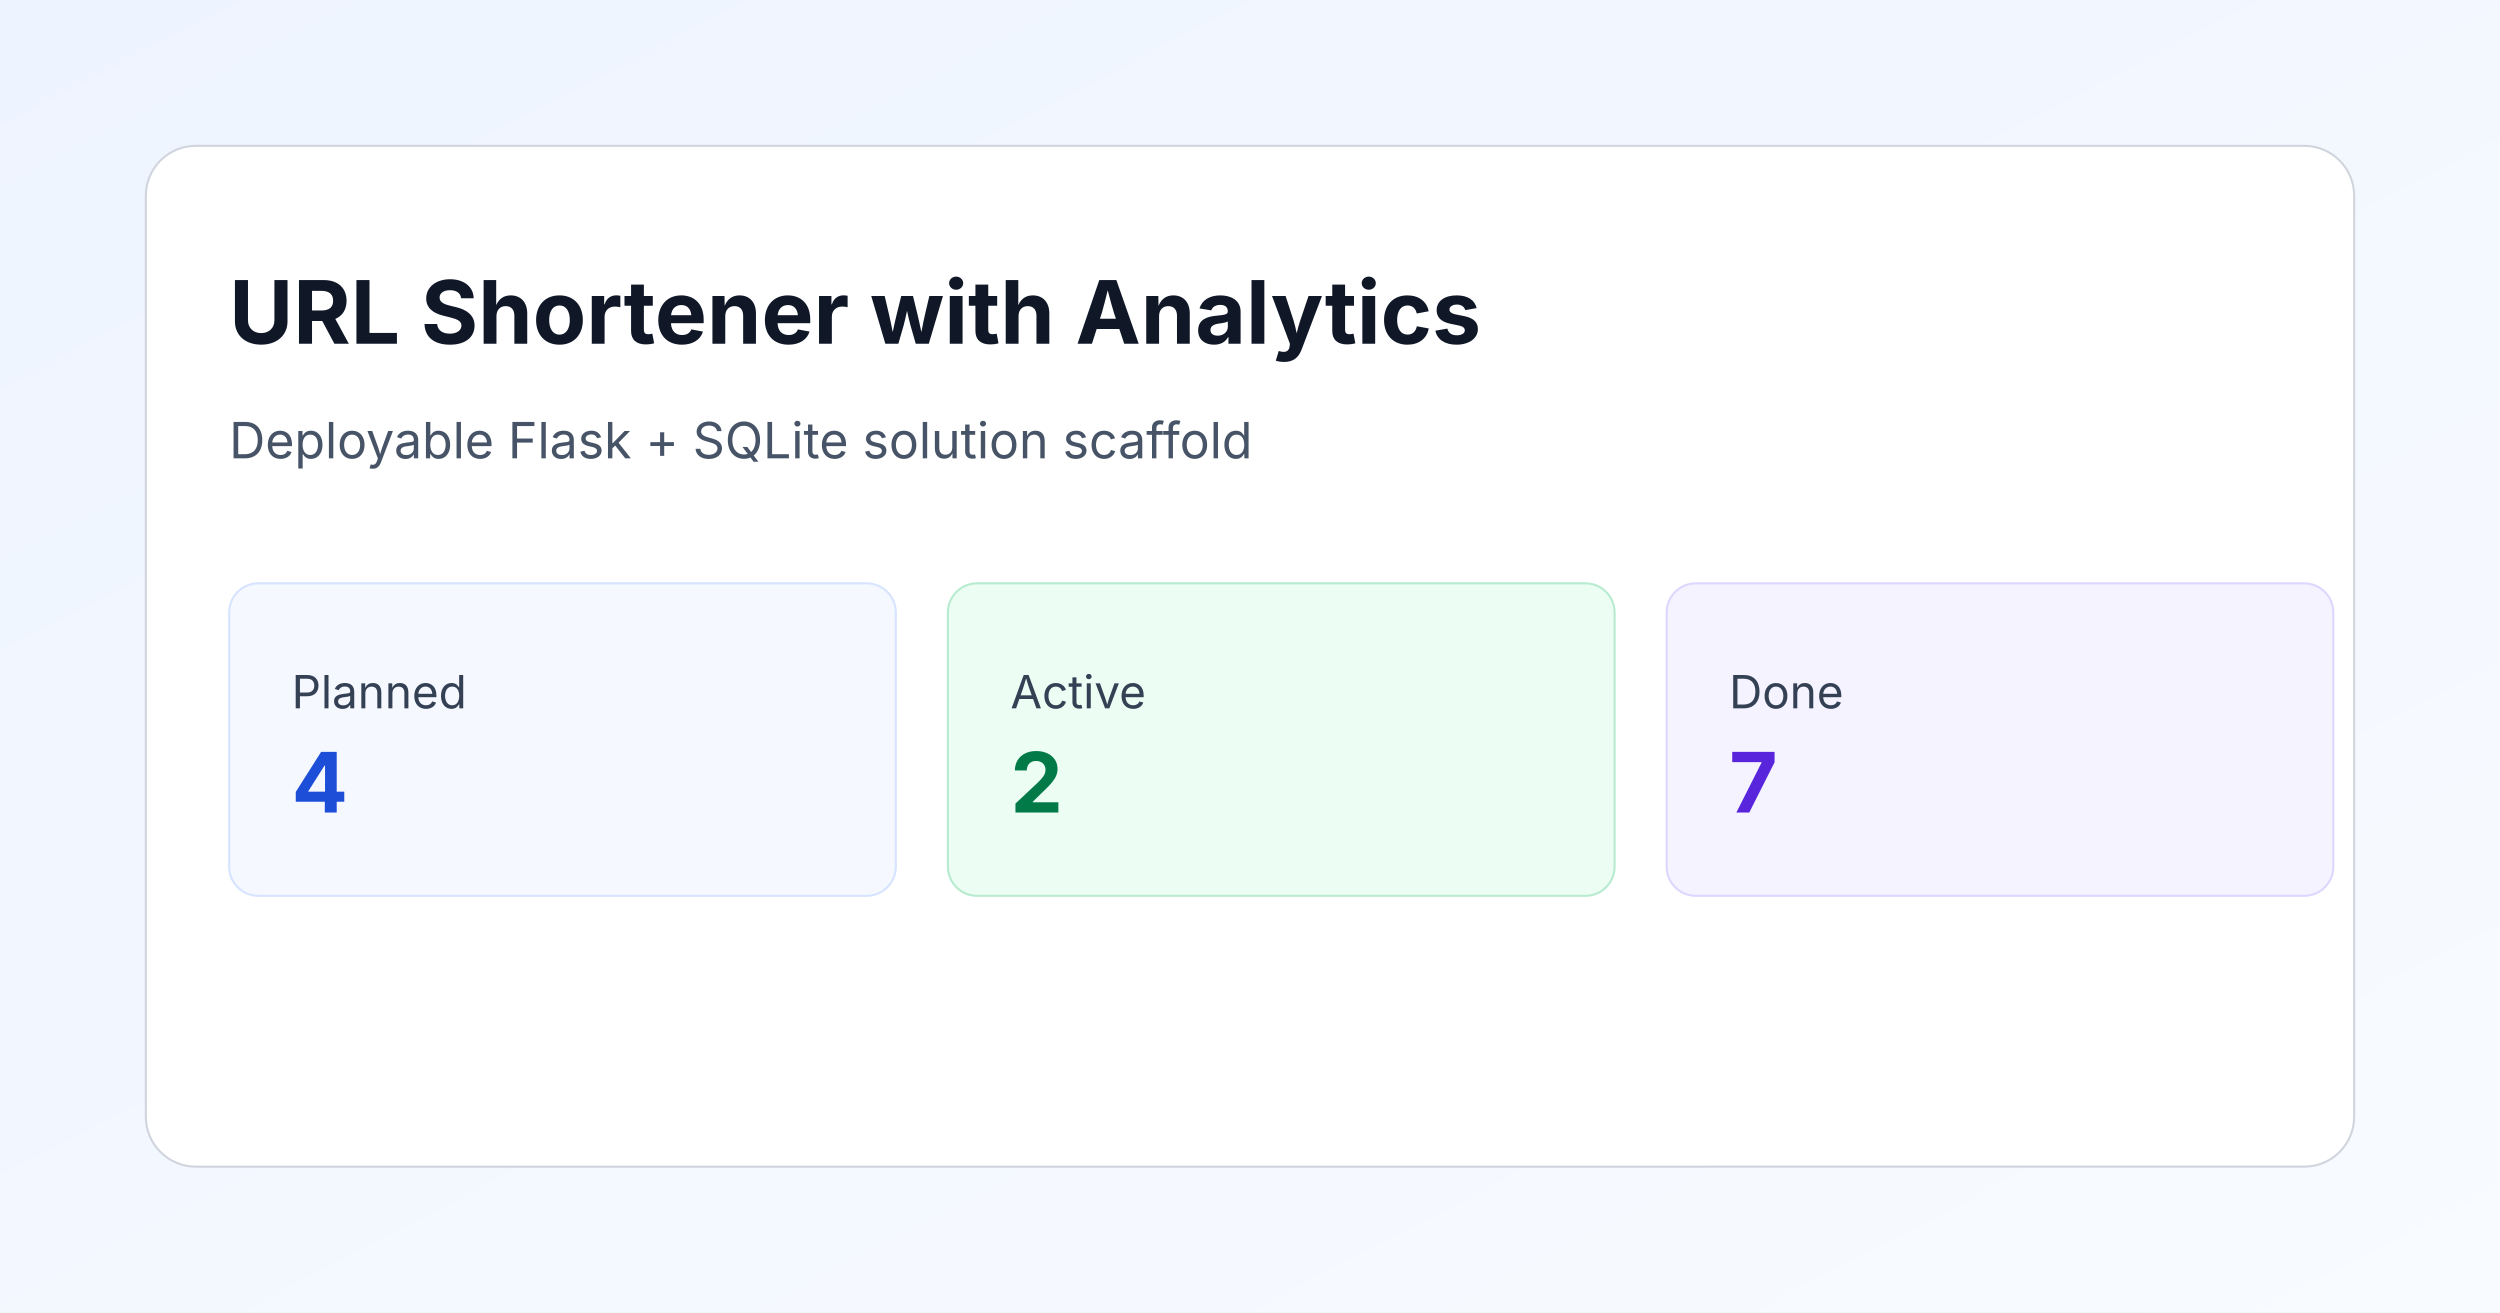
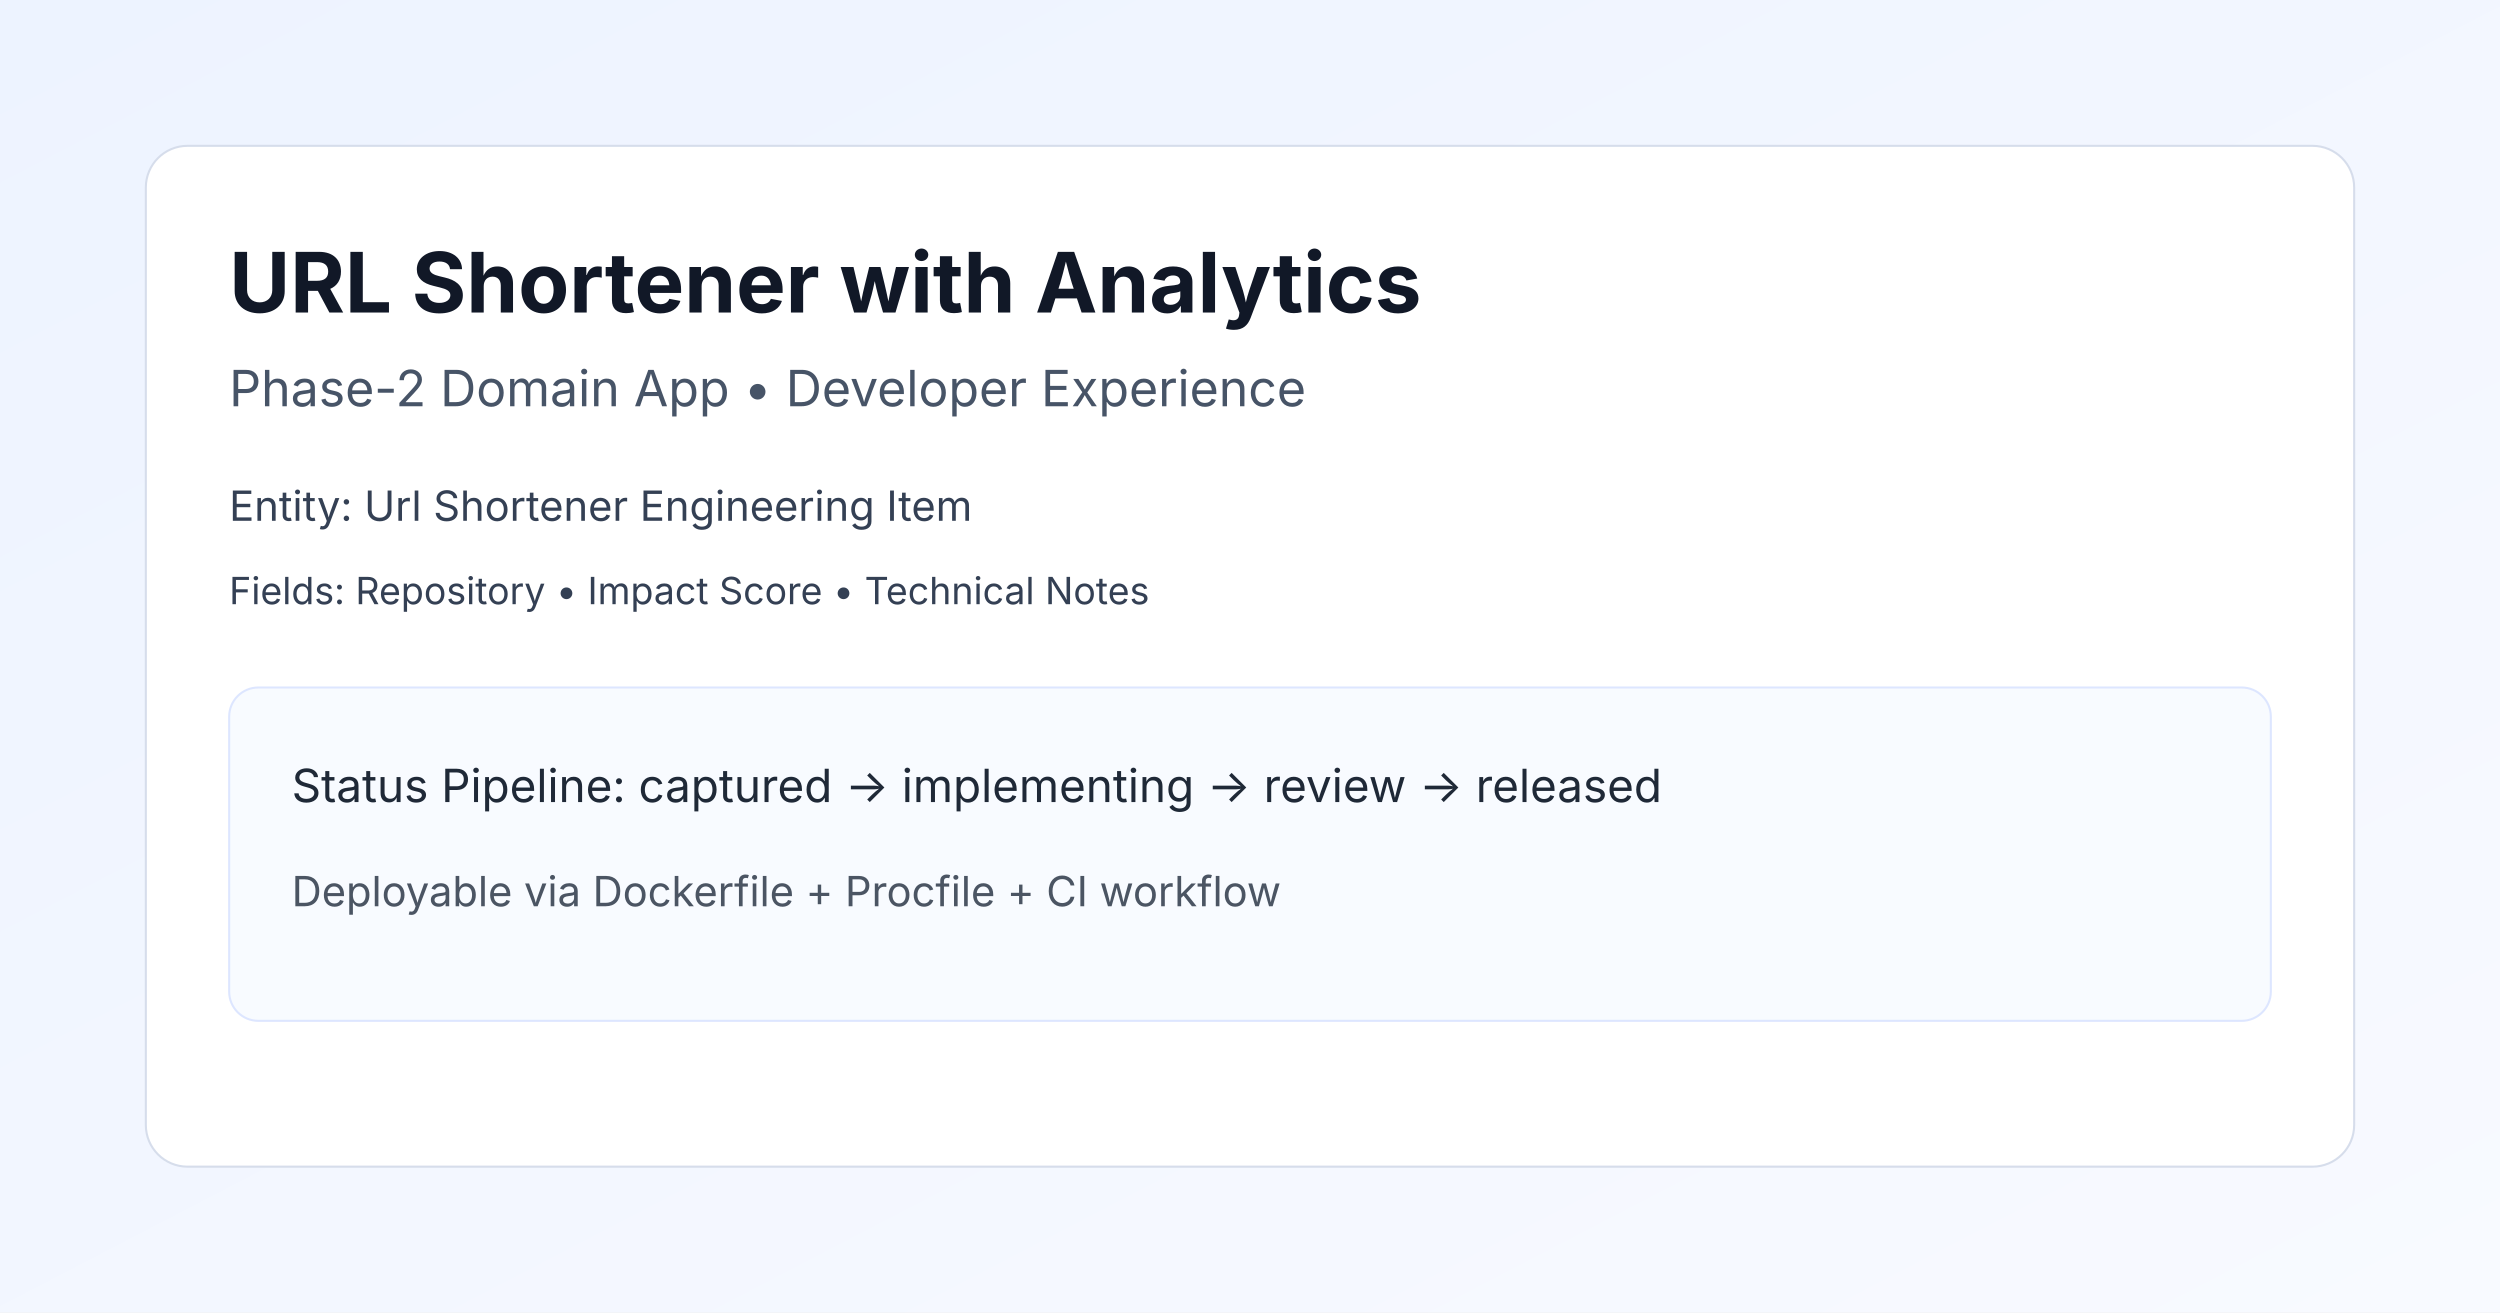
<svg xmlns="http://www.w3.org/2000/svg" width="1200" height="630" viewBox="0 0 1200 630">
  <defs>
    <linearGradient id="bg" x1="0" y1="0" x2="1" y2="1">
-       <stop offset="0%" stop-color="#eef4ff" />
-       <stop offset="100%" stop-color="#f8fbff" />
+       <stop offset="0%" stop-color="#edf3ff" />
+       <stop offset="100%" stop-color="#f8faff" />
    </linearGradient>
  </defs>
  <rect width="1200" height="630" fill="url(#bg)" />
-   <rect x="70" y="70" width="1060" height="490" rx="24" fill="#ffffff" stroke="#d0d5dd" />
-   <text x="110" y="165" font-size="42" font-family="Inter, Arial" fill="#101828" font-weight="700">URL Shortener with Analytics</text>
-   <text x="110" y="220" font-size="24" font-family="Inter, Arial" fill="#475467">Deployable Flask + SQLite solution scaffold</text>
-   <rect x="110" y="280" width="320" height="150" rx="14" fill="#f5f8ff" stroke="#d6e4ff" />
-   <text x="140" y="340" font-size="22" font-family="Inter, Arial" fill="#344054">Planned</text>
-   <text x="140" y="390" font-size="40" font-family="Inter, Arial" fill="#1d4ed8" font-weight="700">4</text>
-   <rect x="455" y="280" width="320" height="150" rx="14" fill="#ecfdf3" stroke="#b7ebcf" />
-   <text x="485" y="340" font-size="22" font-family="Inter, Arial" fill="#344054">Active</text>
-   <text x="485" y="390" font-size="40" font-family="Inter, Arial" fill="#027a48" font-weight="700">2</text>
-   <rect x="800" y="280" width="320" height="150" rx="14" fill="#f4f3ff" stroke="#ddd6fe" />
-   <text x="830" y="340" font-size="22" font-family="Inter, Arial" fill="#344054">Done</text>
-   <text x="830" y="390" font-size="40" font-family="Inter, Arial" fill="#5925dc" font-weight="700">7</text>
+   <rect x="70" y="70" width="1060" height="490" rx="20" fill="#fff" stroke="#d6ddeb" />
+   <text x="110" y="150" font-size="40" font-family="Inter, Arial" fill="#111827" font-weight="700">URL Shortener with Analytics</text>
+   <text x="110" y="195" font-size="24" font-family="Inter, Arial" fill="#475467">Phase-2 Domain App • Developer Experience</text>
+   <text x="110" y="250" font-size="20" font-family="Inter, Arial" fill="#344054">Entity: Url Shortener Engineering Item</text>
+   <text x="110" y="290" font-size="18" font-family="Inter, Arial" fill="#344054">Fields: Repository • Impact Score • Technical Notes</text>
+   <rect x="110" y="330" width="980" height="160" rx="14" fill="#f8fbff" stroke="#dde6ff" />
+   <text x="140" y="385" font-size="22" font-family="Inter, Arial" fill="#1f2937">Status Pipeline: captured → implementing → review → released</text>
+   <text x="140" y="435" font-size="20" font-family="Inter, Arial" fill="#4b5563">Deployable via Dockerfile + Procfile + CI workflow</text>
</svg>
